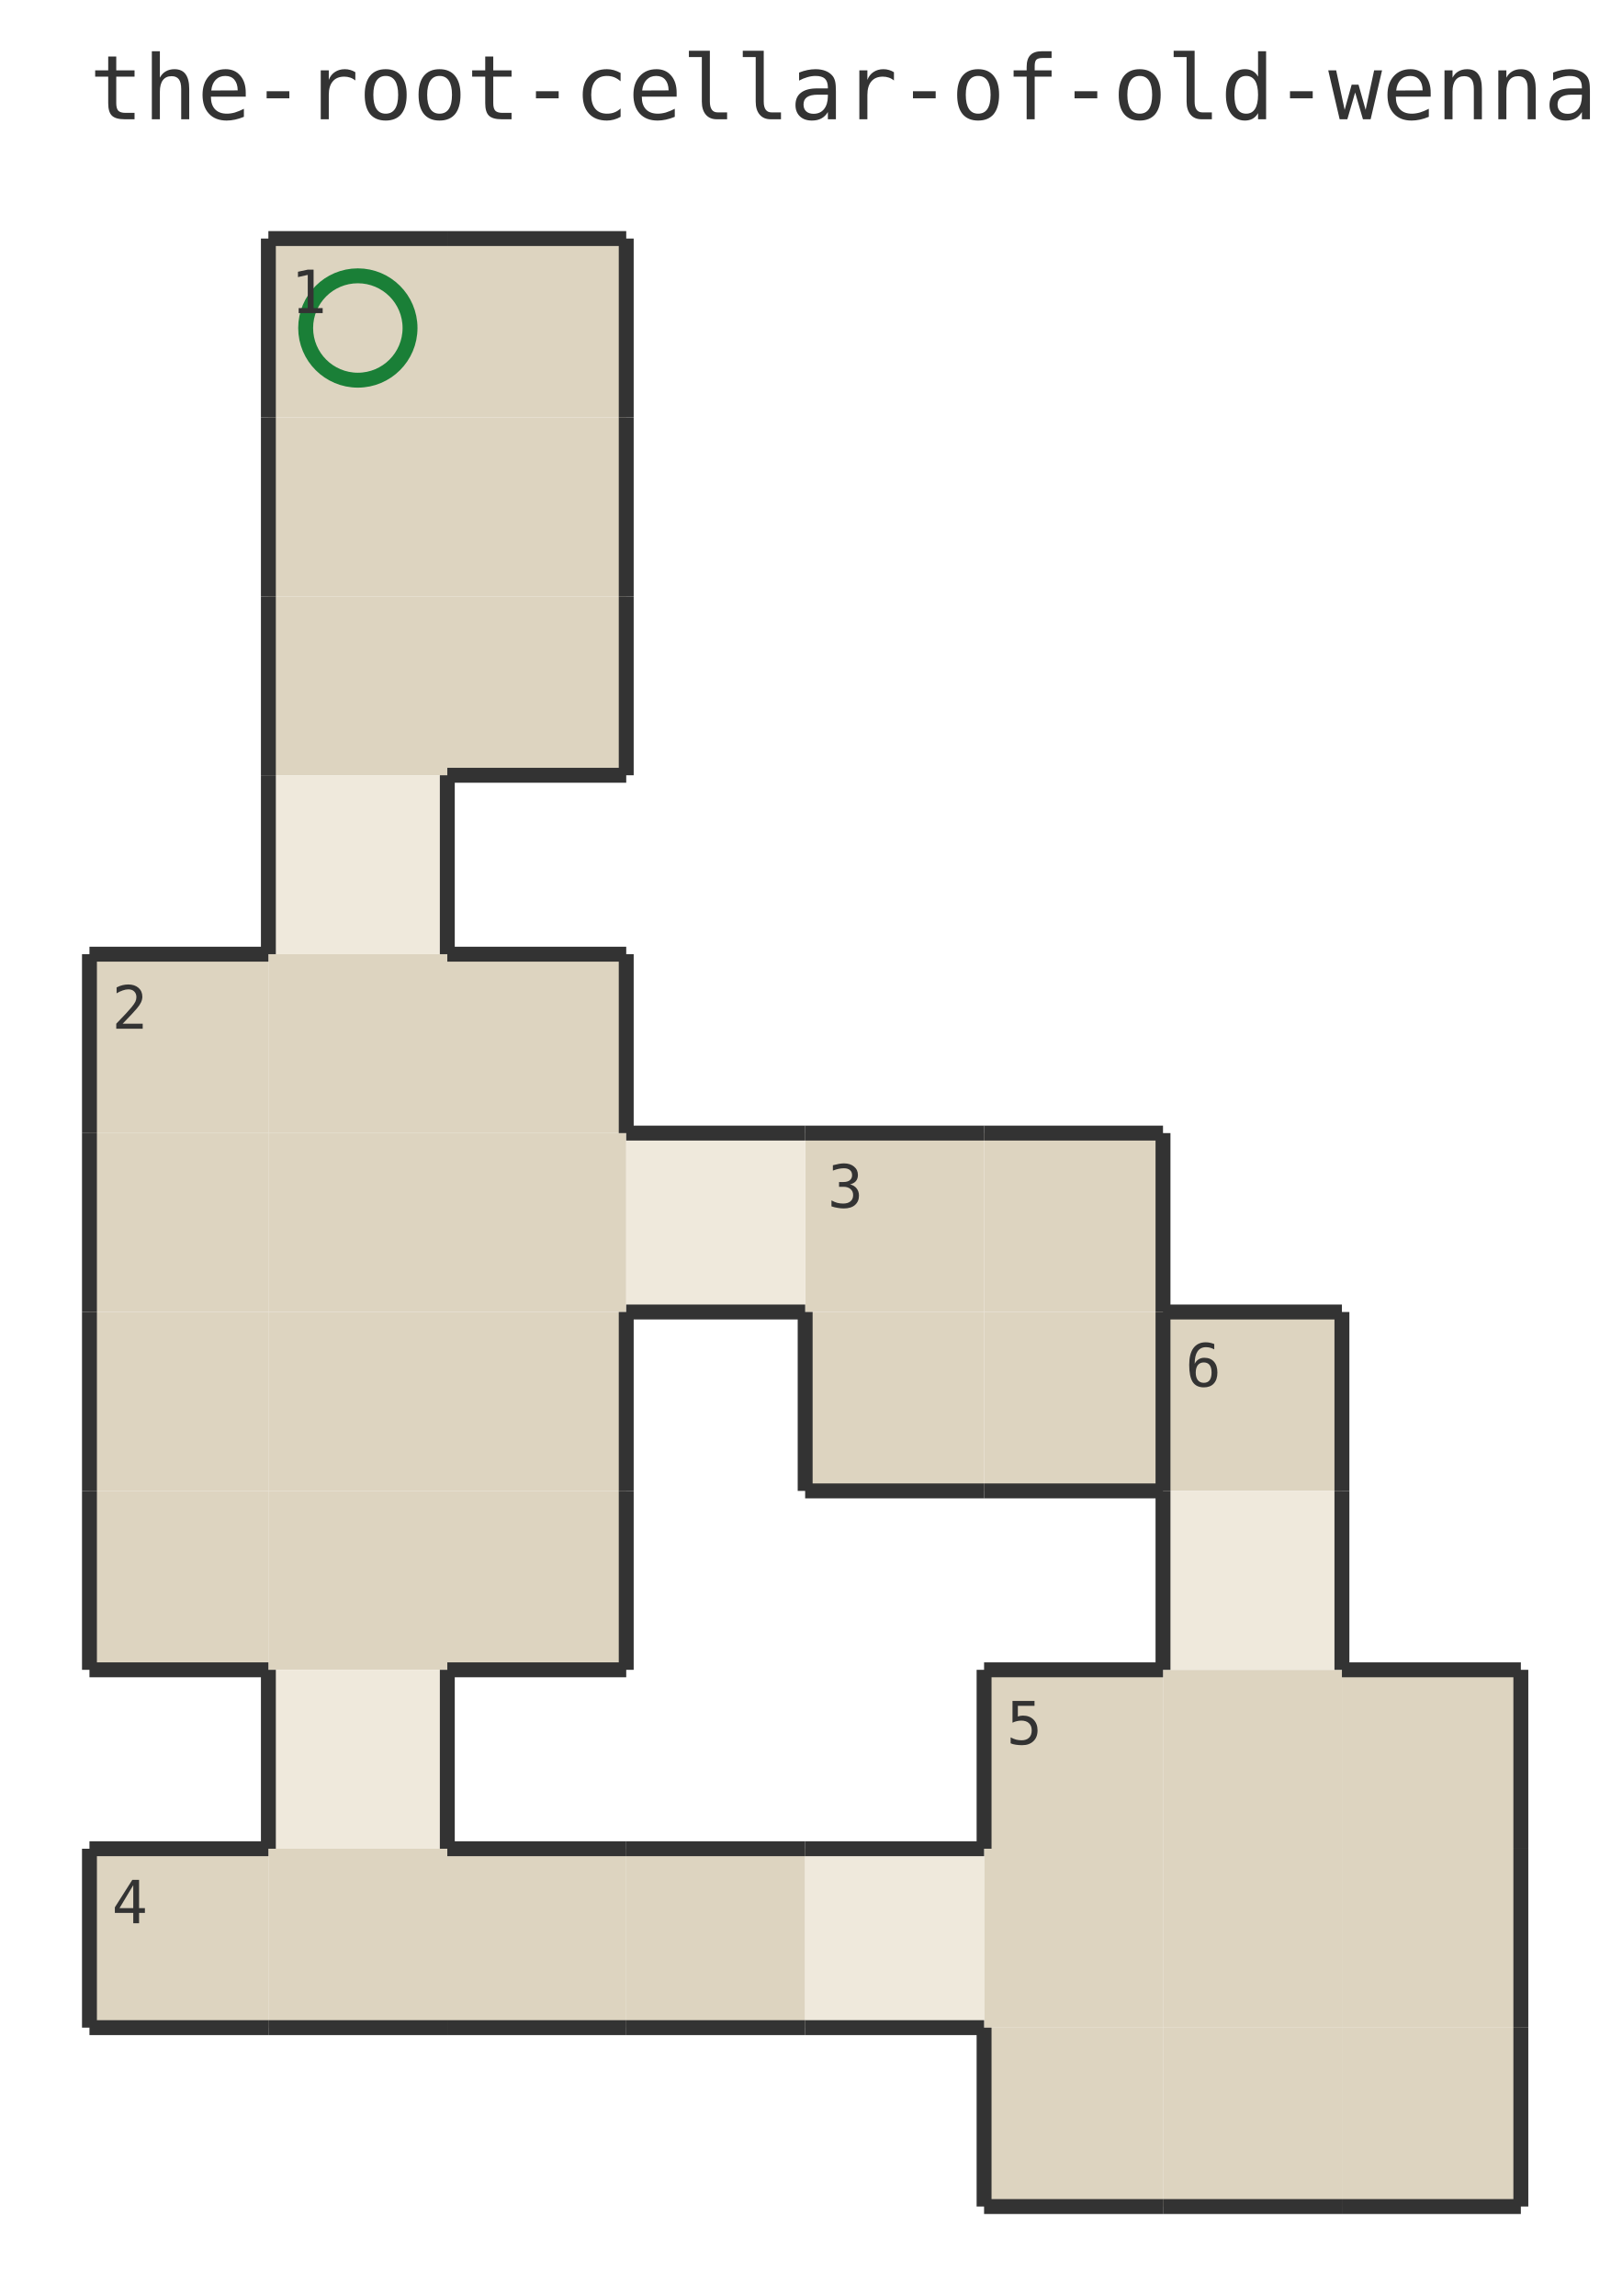
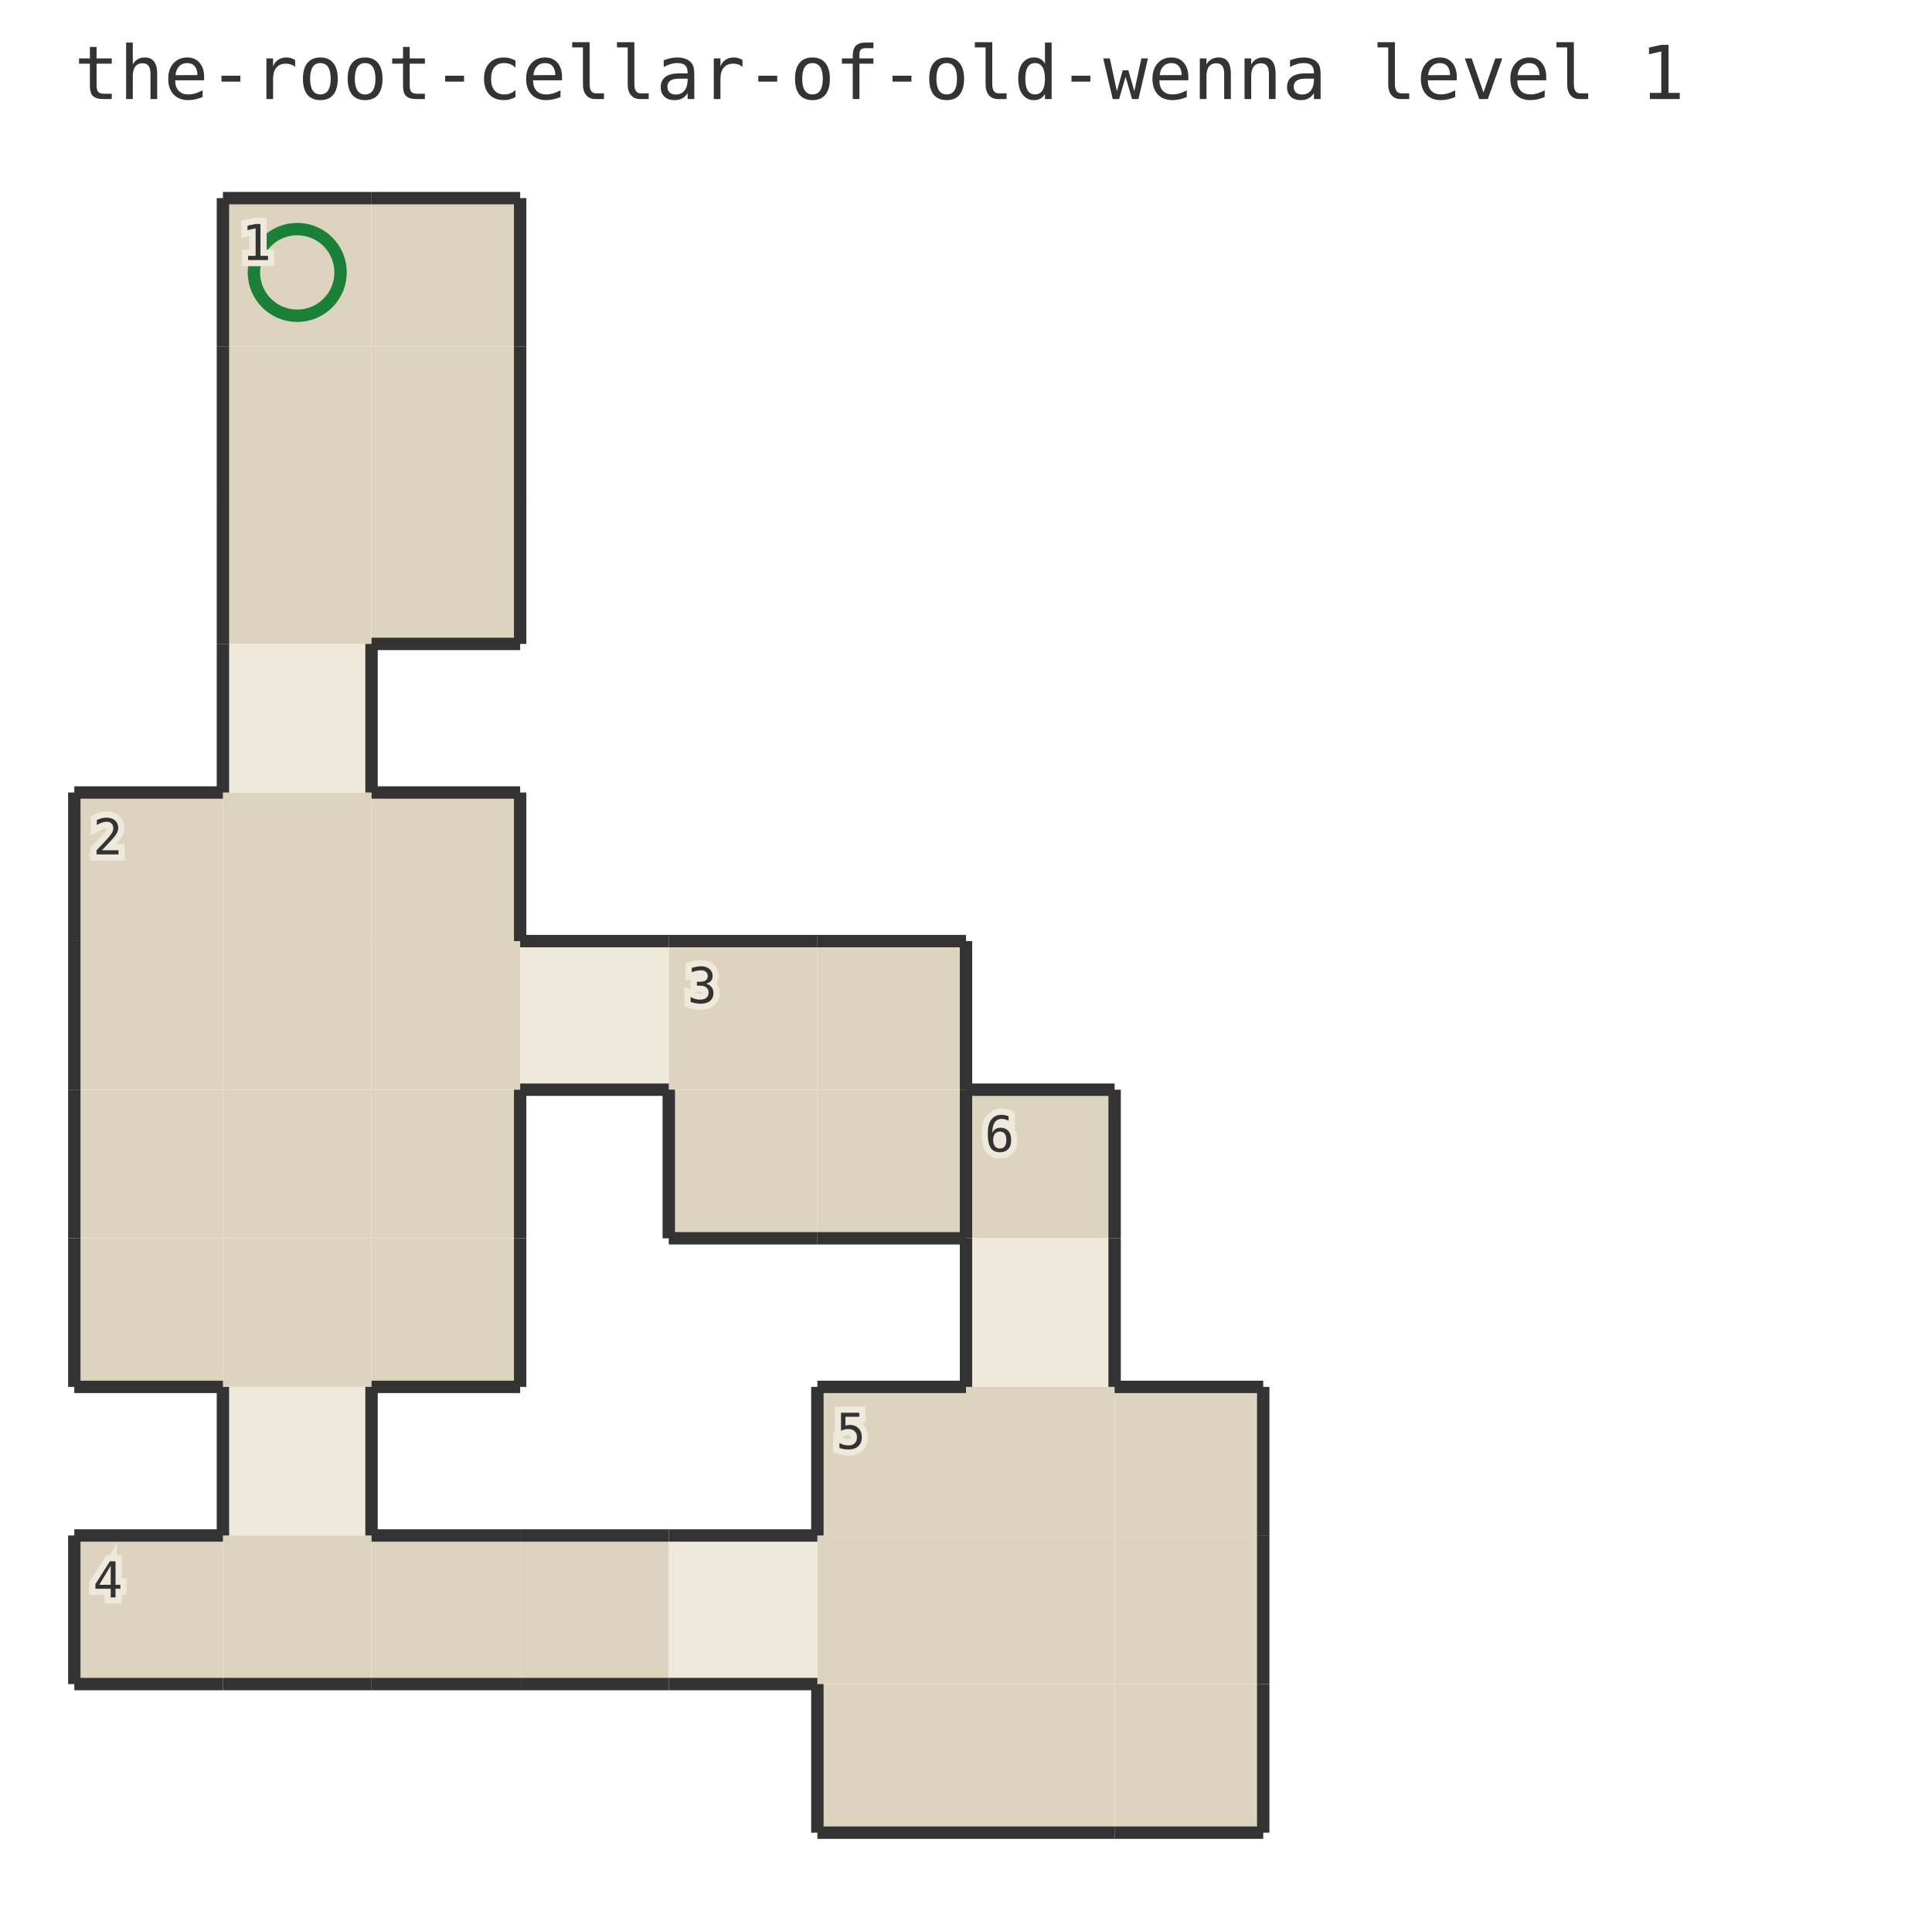
- <svg xmlns="http://www.w3.org/2000/svg" width="216" height="308" viewBox="0 0 216 308">
+ <svg xmlns="http://www.w3.org/2000/svg" width="312" height="308" viewBox="0 0 312 308">
  <text x="12" y="16" font-family="monospace" font-size="12" fill="#333333">the-root-cellar-of-old-wenna level 1</text>
  <rect x="36" y="32" width="24" height="24" fill="#ddd4c0" />
  <rect x="60" y="32" width="24" height="24" fill="#ddd4c0" />
  <rect x="36" y="56" width="24" height="24" fill="#ddd4c0" />
  <rect x="60" y="56" width="24" height="24" fill="#ddd4c0" />
  <rect x="36" y="80" width="24" height="24" fill="#ddd4c0" />
  <rect x="60" y="80" width="24" height="24" fill="#ddd4c0" />
  <rect x="12" y="128" width="24" height="24" fill="#ddd4c0" />
  <rect x="36" y="128" width="24" height="24" fill="#ddd4c0" />
  <rect x="60" y="128" width="24" height="24" fill="#ddd4c0" />
  <rect x="12" y="152" width="24" height="24" fill="#ddd4c0" />
  <rect x="36" y="152" width="24" height="24" fill="#ddd4c0" />
  <rect x="60" y="152" width="24" height="24" fill="#ddd4c0" />
  <rect x="12" y="176" width="24" height="24" fill="#ddd4c0" />
  <rect x="36" y="176" width="24" height="24" fill="#ddd4c0" />
  <rect x="60" y="176" width="24" height="24" fill="#ddd4c0" />
  <rect x="12" y="200" width="24" height="24" fill="#ddd4c0" />
  <rect x="36" y="200" width="24" height="24" fill="#ddd4c0" />
  <rect x="60" y="200" width="24" height="24" fill="#ddd4c0" />
  <rect x="108" y="152" width="24" height="24" fill="#ddd4c0" />
  <rect x="132" y="152" width="24" height="24" fill="#ddd4c0" />
  <rect x="108" y="176" width="24" height="24" fill="#ddd4c0" />
  <rect x="132" y="176" width="24" height="24" fill="#ddd4c0" />
  <rect x="12" y="248" width="24" height="24" fill="#ddd4c0" />
  <rect x="36" y="248" width="24" height="24" fill="#ddd4c0" />
  <rect x="60" y="248" width="24" height="24" fill="#ddd4c0" />
  <rect x="84" y="248" width="24" height="24" fill="#ddd4c0" />
  <rect x="132" y="224" width="24" height="24" fill="#ddd4c0" />
  <rect x="156" y="224" width="24" height="24" fill="#ddd4c0" />
  <rect x="180" y="224" width="24" height="24" fill="#ddd4c0" />
  <rect x="132" y="248" width="24" height="24" fill="#ddd4c0" />
  <rect x="156" y="248" width="24" height="24" fill="#ddd4c0" />
  <rect x="180" y="248" width="24" height="24" fill="#ddd4c0" />
  <rect x="132" y="272" width="24" height="24" fill="#ddd4c0" />
  <rect x="156" y="272" width="24" height="24" fill="#ddd4c0" />
  <rect x="180" y="272" width="24" height="24" fill="#ddd4c0" />
  <rect x="156" y="176" width="24" height="24" fill="#ddd4c0" />
  <rect x="36" y="104" width="24" height="24" fill="#efe9dc" />
  <rect x="84" y="152" width="24" height="24" fill="#efe9dc" />
  <rect x="156" y="200" width="24" height="24" fill="#efe9dc" />
  <rect x="36" y="224" width="24" height="24" fill="#efe9dc" />
  <rect x="108" y="248" width="24" height="24" fill="#efe9dc" />
  <line x1="12" y1="128" x2="12" y2="152" stroke="#333333" stroke-width="2" />
  <line x1="12" y1="128" x2="36" y2="128" stroke="#333333" stroke-width="2" />
  <line x1="12" y1="152" x2="12" y2="176" stroke="#333333" stroke-width="2" />
  <line x1="12" y1="176" x2="12" y2="200" stroke="#333333" stroke-width="2" />
  <line x1="12" y1="200" x2="12" y2="224" stroke="#333333" stroke-width="2" />
  <line x1="12" y1="224" x2="36" y2="224" stroke="#333333" stroke-width="2" />
  <line x1="12" y1="248" x2="12" y2="272" stroke="#333333" stroke-width="2" />
  <line x1="12" y1="248" x2="36" y2="248" stroke="#333333" stroke-width="2" />
  <line x1="12" y1="272" x2="36" y2="272" stroke="#333333" stroke-width="2" />
  <line x1="36" y1="32" x2="36" y2="56" stroke="#333333" stroke-width="2" />
  <line x1="36" y1="32" x2="60" y2="32" stroke="#333333" stroke-width="2" />
  <line x1="36" y1="56" x2="36" y2="80" stroke="#333333" stroke-width="2" />
  <line x1="36" y1="80" x2="36" y2="104" stroke="#333333" stroke-width="2" />
  <line x1="36" y1="104" x2="36" y2="128" stroke="#333333" stroke-width="2" />
  <line x1="36" y1="224" x2="36" y2="248" stroke="#333333" stroke-width="2" />
  <line x1="36" y1="272" x2="60" y2="272" stroke="#333333" stroke-width="2" />
  <line x1="60" y1="32" x2="84" y2="32" stroke="#333333" stroke-width="2" />
  <line x1="60" y1="104" x2="60" y2="128" stroke="#333333" stroke-width="2" />
  <line x1="60" y1="104" x2="84" y2="104" stroke="#333333" stroke-width="2" />
  <line x1="60" y1="128" x2="84" y2="128" stroke="#333333" stroke-width="2" />
  <line x1="60" y1="224" x2="60" y2="248" stroke="#333333" stroke-width="2" />
  <line x1="60" y1="224" x2="84" y2="224" stroke="#333333" stroke-width="2" />
  <line x1="60" y1="248" x2="84" y2="248" stroke="#333333" stroke-width="2" />
  <line x1="60" y1="272" x2="84" y2="272" stroke="#333333" stroke-width="2" />
  <line x1="84" y1="32" x2="84" y2="56" stroke="#333333" stroke-width="2" />
  <line x1="84" y1="56" x2="84" y2="80" stroke="#333333" stroke-width="2" />
  <line x1="84" y1="80" x2="84" y2="104" stroke="#333333" stroke-width="2" />
  <line x1="84" y1="128" x2="84" y2="152" stroke="#333333" stroke-width="2" />
  <line x1="84" y1="152" x2="108" y2="152" stroke="#333333" stroke-width="2" />
  <line x1="84" y1="176" x2="84" y2="200" stroke="#333333" stroke-width="2" />
  <line x1="84" y1="176" x2="108" y2="176" stroke="#333333" stroke-width="2" />
  <line x1="84" y1="200" x2="84" y2="224" stroke="#333333" stroke-width="2" />
  <line x1="84" y1="248" x2="108" y2="248" stroke="#333333" stroke-width="2" />
  <line x1="84" y1="272" x2="108" y2="272" stroke="#333333" stroke-width="2" />
  <line x1="108" y1="152" x2="132" y2="152" stroke="#333333" stroke-width="2" />
  <line x1="108" y1="176" x2="108" y2="200" stroke="#333333" stroke-width="2" />
  <line x1="108" y1="200" x2="132" y2="200" stroke="#333333" stroke-width="2" />
  <line x1="108" y1="248" x2="132" y2="248" stroke="#333333" stroke-width="2" />
  <line x1="108" y1="272" x2="132" y2="272" stroke="#333333" stroke-width="2" />
  <line x1="132" y1="152" x2="156" y2="152" stroke="#333333" stroke-width="2" />
  <line x1="132" y1="200" x2="156" y2="200" stroke="#333333" stroke-width="2" />
  <line x1="132" y1="224" x2="132" y2="248" stroke="#333333" stroke-width="2" />
  <line x1="132" y1="224" x2="156" y2="224" stroke="#333333" stroke-width="2" />
  <line x1="132" y1="272" x2="132" y2="296" stroke="#333333" stroke-width="2" />
  <line x1="132" y1="296" x2="156" y2="296" stroke="#333333" stroke-width="2" />
  <line x1="156" y1="152" x2="156" y2="176" stroke="#333333" stroke-width="2" />
  <line x1="156" y1="176" x2="156" y2="200" stroke="#333333" stroke-width="2" />
  <line x1="156" y1="176" x2="180" y2="176" stroke="#333333" stroke-width="2" />
  <line x1="156" y1="200" x2="156" y2="224" stroke="#333333" stroke-width="2" />
  <line x1="156" y1="296" x2="180" y2="296" stroke="#333333" stroke-width="2" />
  <line x1="180" y1="176" x2="180" y2="200" stroke="#333333" stroke-width="2" />
  <line x1="180" y1="200" x2="180" y2="224" stroke="#333333" stroke-width="2" />
  <line x1="180" y1="224" x2="204" y2="224" stroke="#333333" stroke-width="2" />
  <line x1="180" y1="296" x2="204" y2="296" stroke="#333333" stroke-width="2" />
  <line x1="204" y1="224" x2="204" y2="248" stroke="#333333" stroke-width="2" />
  <line x1="204" y1="248" x2="204" y2="272" stroke="#333333" stroke-width="2" />
  <line x1="204" y1="272" x2="204" y2="296" stroke="#333333" stroke-width="2" />
  <circle cx="48" cy="44" r="7" fill="none" stroke="#1a7f37" stroke-width="2" />
-   <text x="39" y="42" font-family="monospace" font-size="8" fill="#333333">1</text>
-   <text x="15" y="138" font-family="monospace" font-size="8" fill="#333333">2</text>
-   <text x="111" y="162" font-family="monospace" font-size="8" fill="#333333">3</text>
-   <text x="15" y="258" font-family="monospace" font-size="8" fill="#333333">4</text>
-   <text x="135" y="234" font-family="monospace" font-size="8" fill="#333333">5</text>
-   <text x="159" y="186" font-family="monospace" font-size="8" fill="#333333">6</text>
+   <text x="39" y="42" font-family="monospace" font-size="8" paint-order="stroke" stroke="#efe9dc" stroke-width="2" fill="#333333">1</text>
+   <text x="15" y="138" font-family="monospace" font-size="8" paint-order="stroke" stroke="#efe9dc" stroke-width="2" fill="#333333">2</text>
+   <text x="111" y="162" font-family="monospace" font-size="8" paint-order="stroke" stroke="#efe9dc" stroke-width="2" fill="#333333">3</text>
+   <text x="15" y="258" font-family="monospace" font-size="8" paint-order="stroke" stroke="#efe9dc" stroke-width="2" fill="#333333">4</text>
+   <text x="135" y="234" font-family="monospace" font-size="8" paint-order="stroke" stroke="#efe9dc" stroke-width="2" fill="#333333">5</text>
+   <text x="159" y="186" font-family="monospace" font-size="8" paint-order="stroke" stroke="#efe9dc" stroke-width="2" fill="#333333">6</text>
</svg>
